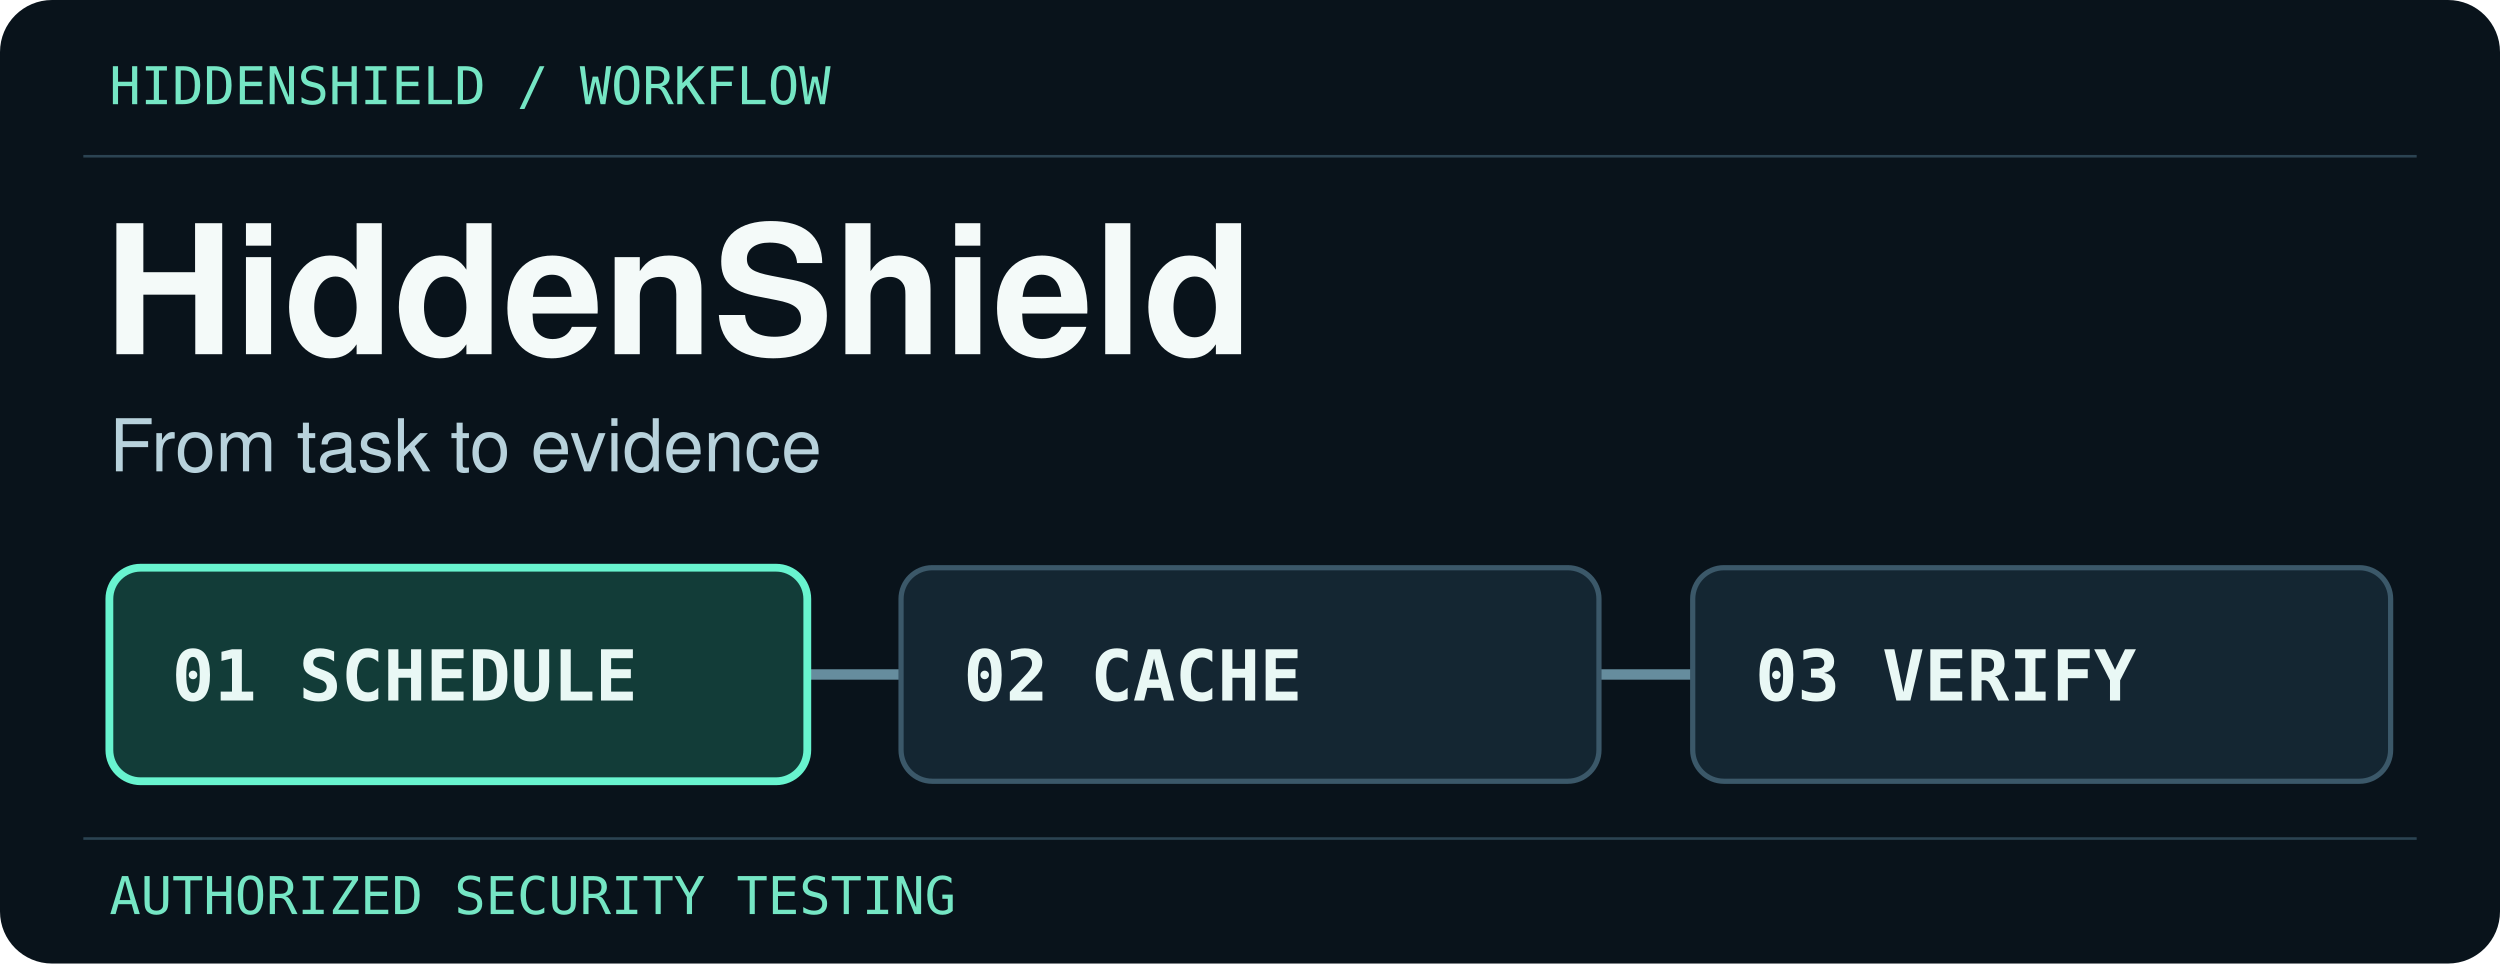
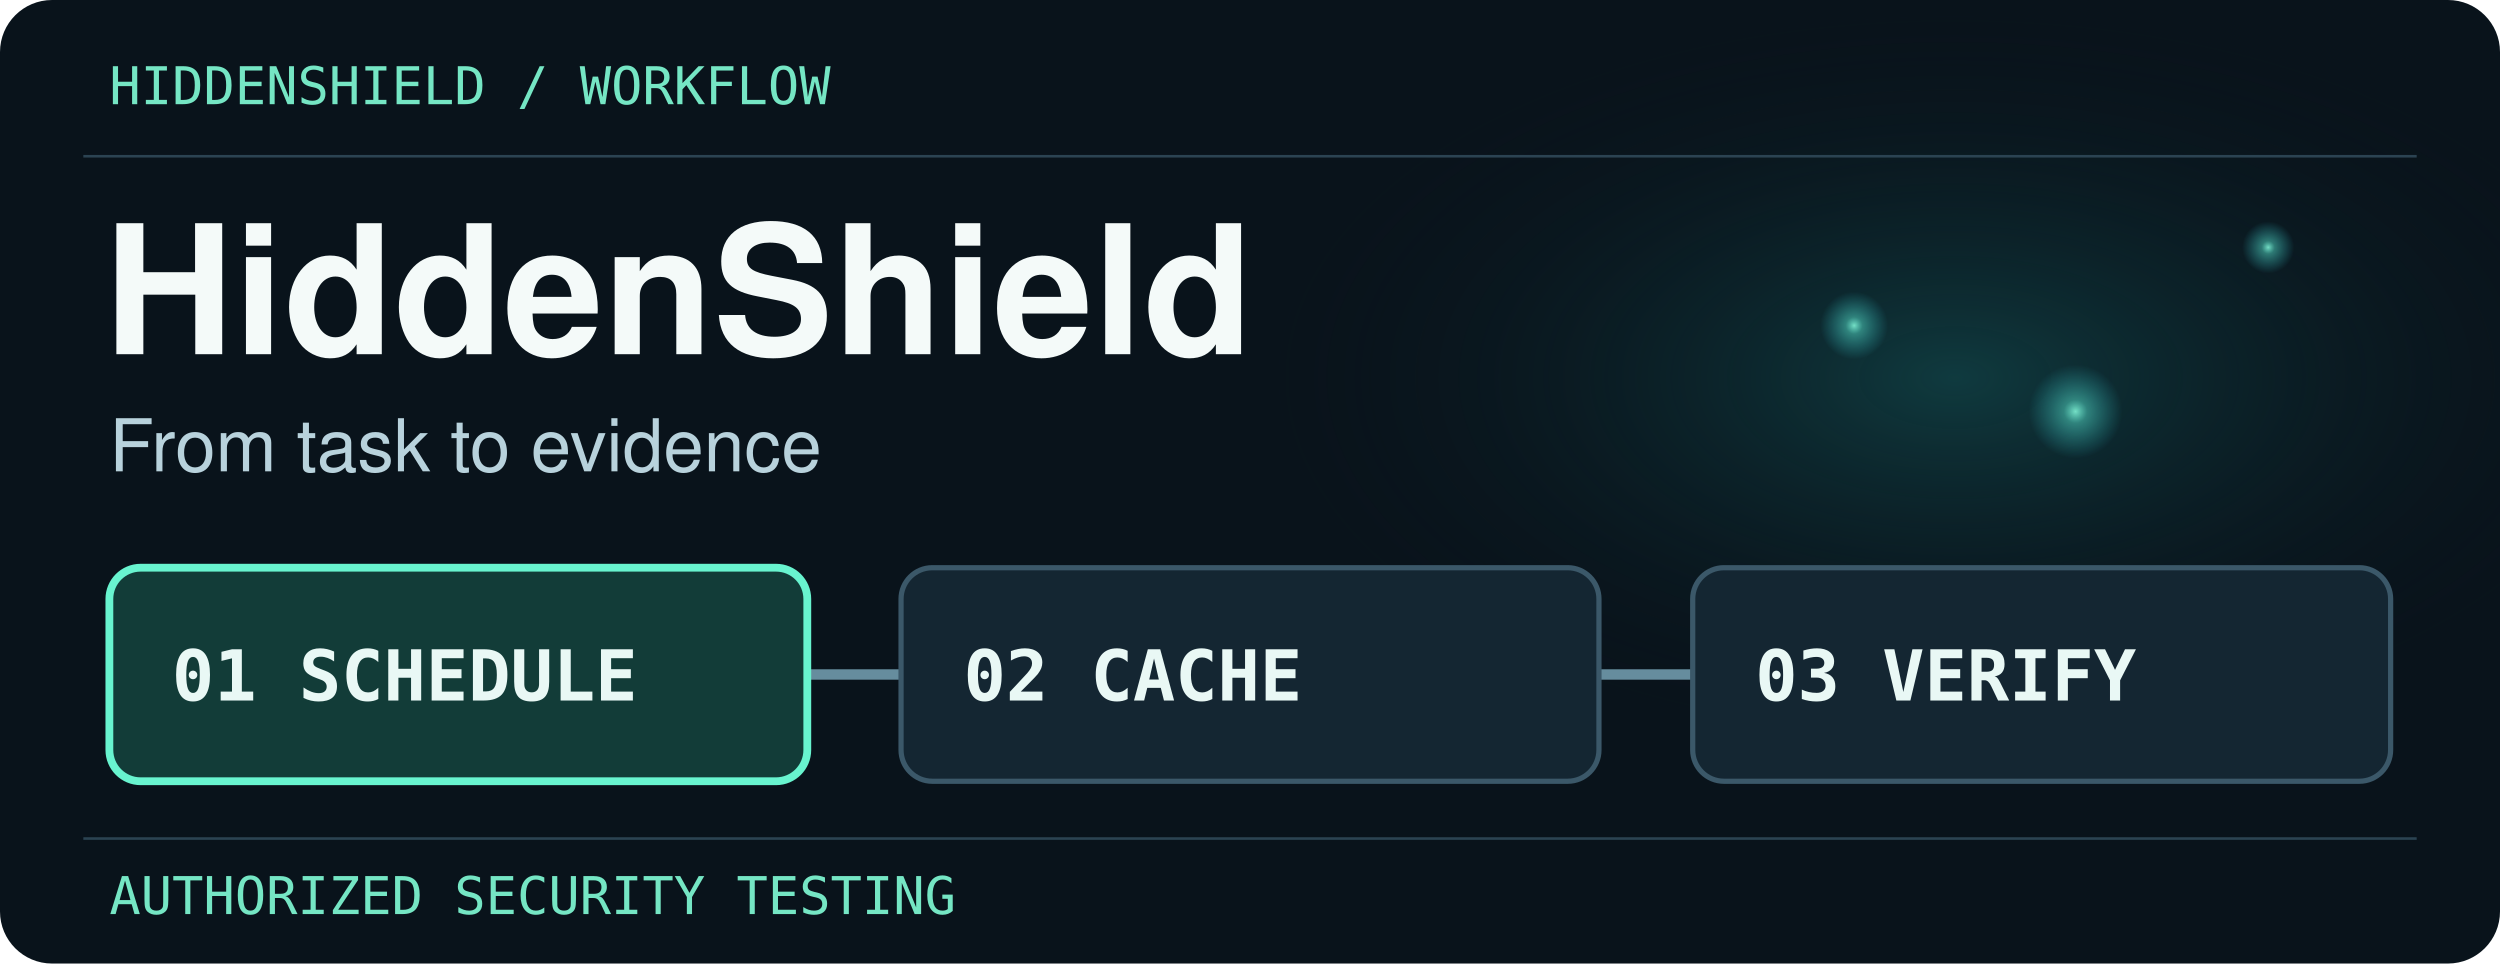
<svg xmlns="http://www.w3.org/2000/svg" viewBox="0 0 960 370" width="960" height="370" role="img">
  <rect width="960" height="370" rx="20" fill="#09131b" />
+   <defs>
+     <radialGradient id="particle-light">
+       <stop stop-color="#87ffe0" stop-opacity=".85" />
+       <stop offset=".25" stop-color="#55e2ce" stop-opacity=".48" />
+       <stop offset="1" stop-color="#31c8d5" stop-opacity="0" />
+     </radialGradient>
+     <radialGradient id="particle-field">
+       <stop stop-color="#145759" stop-opacity=".58" />
+       <stop offset="1" stop-color="#09131b" stop-opacity="0" />
+     </radialGradient>
+     <clipPath id="particle-clip">
+       <rect width="960" height="370" rx="20" />
+     </clipPath>
+   </defs>
+   <ellipse cx="751" cy="145" rx="270" ry="143" fill="url(#particle-field)" />
+   <g clip-path="url(#particle-clip)">
+     <circle cx="712" cy="125" r="13" fill="url(#particle-light)" />
+     <circle cx="797" cy="158" r="18" fill="url(#particle-light)" />
+     <circle cx="871" cy="95" r="10" fill="url(#particle-light)" />
+   </g>
  <path d="M32 60H928 M32 322H928" stroke="#2b4352" />
  <g font-family="Menlo, monospace" fill="#75e6c4" font-size="20">
    <text x="42" y="40">HIDDENSHIELD / WORKFLOW</text>
    <text x="42" y="351">AUTHORIZED SECURITY TESTING</text>
  </g>
  <text x="40" y="136" fill="#f4faf9" font-family="Helvetica, sans-serif" font-size="69" font-weight="700">HiddenShield</text>
  <text x="42" y="181" fill="#b8d2dc" font-family="Helvetica, sans-serif" font-size="28">From task to evidence</text>
  <path d="M310 259H347 M613 259H650" stroke="#668d9e" stroke-width="4" />
  <g font-family="Menlo, monospace" font-size="27" font-weight="700">
    <rect id="stage0" x="42" y="218" width="268" height="82" rx="12" fill="#123c38" stroke="#68f4cf" stroke-width="3" />
    <rect id="stage1" x="346" y="218" width="268" height="82" rx="12" fill="#142632" stroke="#3b5869" stroke-width="2" />
    <rect id="stage2" x="650" y="218" width="268" height="82" rx="12" fill="#142632" stroke="#3b5869" stroke-width="2" />
    <g fill="#e9f8f5">
      <text x="66" y="269">01 SCHEDULE</text>
      <text x="370" y="269">02 CACHE</text>
      <text x="674" y="269">03 VERIFY</text>
    </g>
  </g>
</svg>
